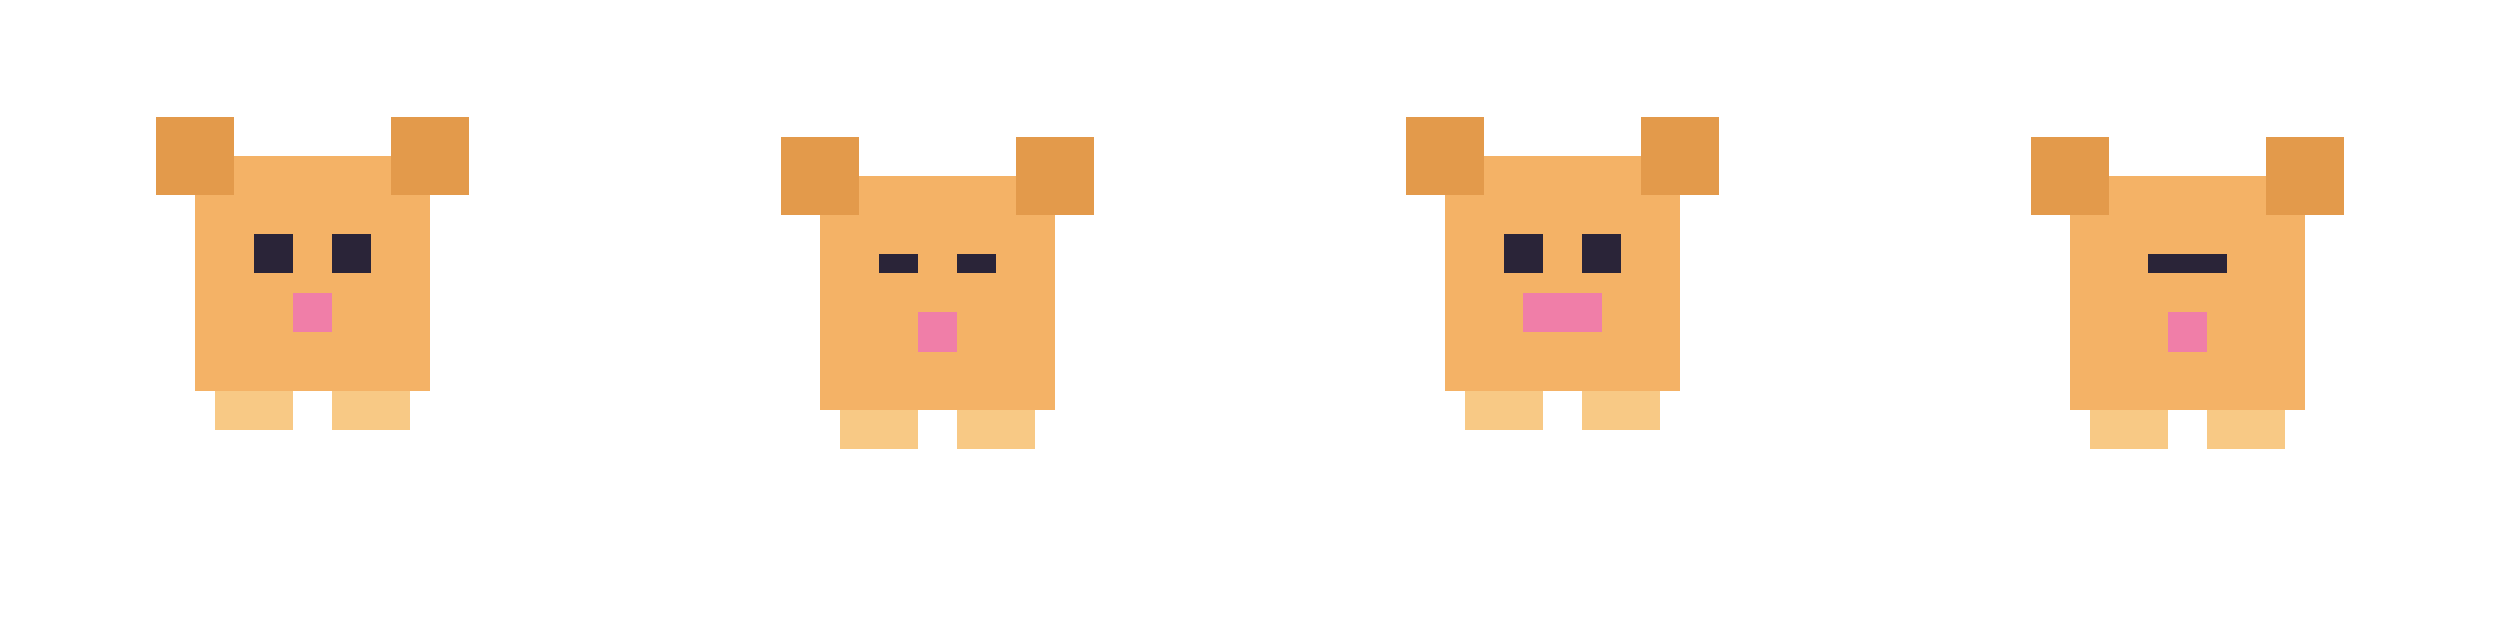
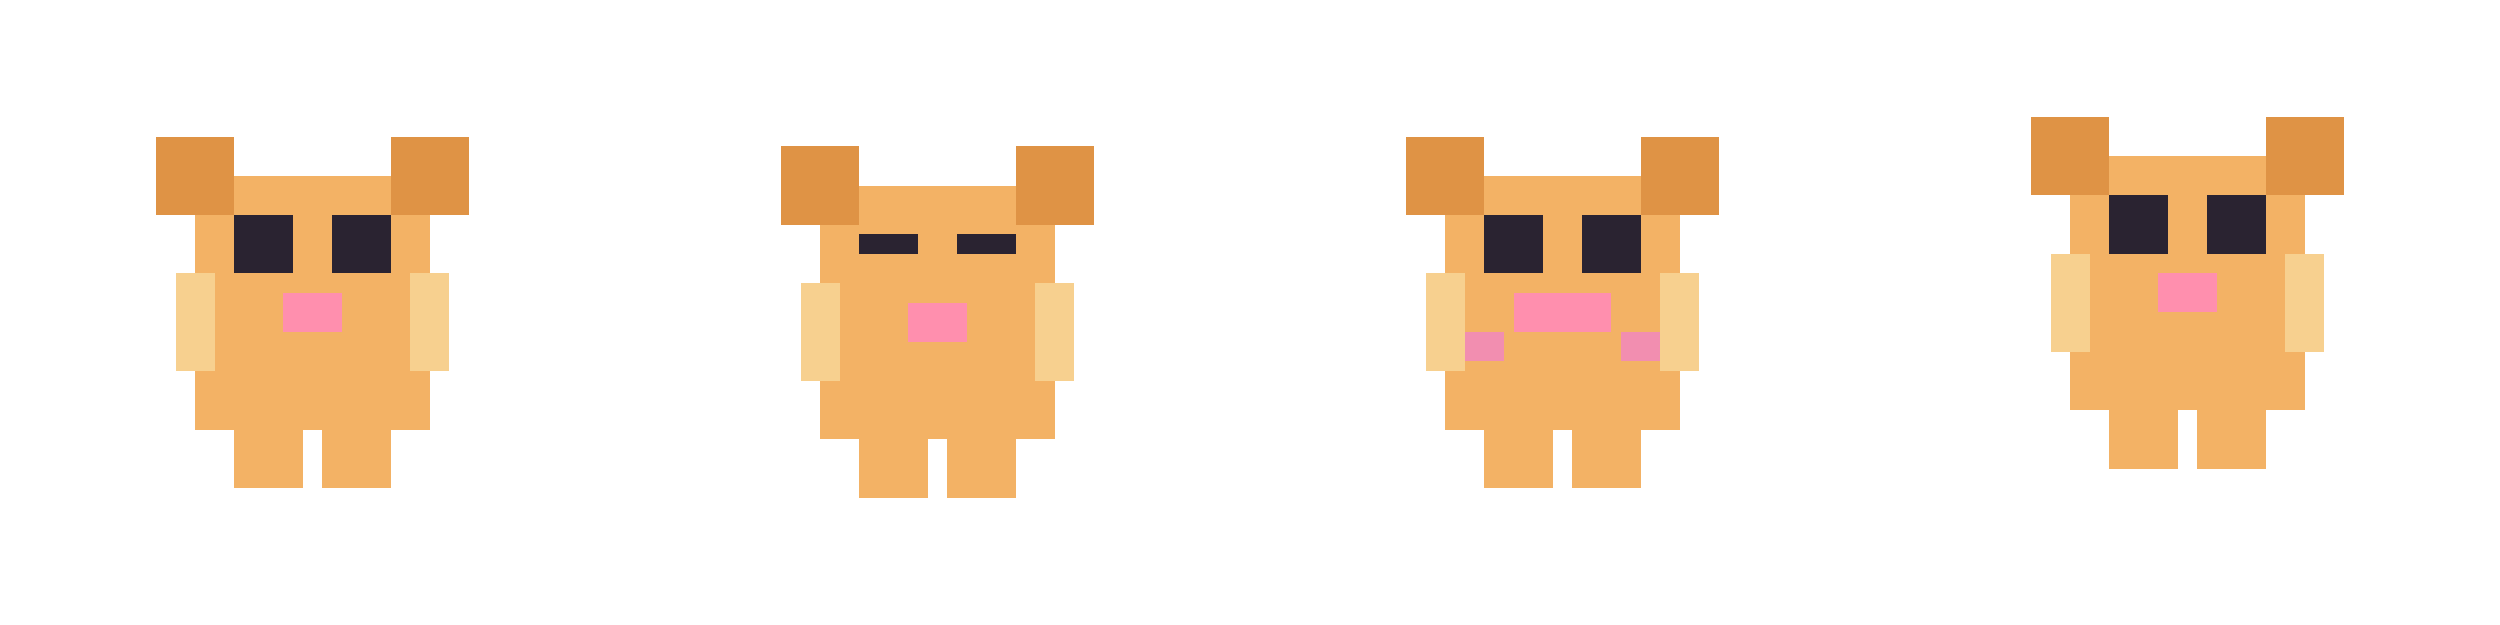
- <svg xmlns="http://www.w3.org/2000/svg" width="128" height="32" viewBox="0 0 128 32" shape-rendering="crispEdges">
-   <rect width="128" height="32" fill="#0000" />
-   <g id="f1" transform="translate(0 0)">
-     <rect x="10" y="8" width="12" height="12" fill="#F4B266" />
-     <rect x="8" y="6" width="4" height="4" fill="#E39A4B" />
-     <rect x="20" y="6" width="4" height="4" fill="#E39A4B" />
-     <rect x="13" y="12" width="2" height="2" fill="#2A2438" />
-     <rect x="17" y="12" width="2" height="2" fill="#2A2438" />
-     <rect x="15" y="15" width="2" height="2" fill="#F07EA8" />
-     <rect x="11" y="20" width="4" height="2" fill="#F8C985" />
-     <rect x="17" y="20" width="4" height="2" fill="#F8C985" />
+ <svg xmlns="http://www.w3.org/2000/svg" width="256" height="64" viewBox="0 0 256 64" shape-rendering="crispEdges">
+   <rect width="256" height="64" fill="#0000" />
+   <g transform="translate(0 0)">
+     <rect x="20" y="18" width="24" height="26" fill="#F3B265" />
+     <rect x="16" y="14" width="8" height="8" fill="#DF9345" />
+     <rect x="40" y="14" width="8" height="8" fill="#DF9345" />
+     <rect x="18" y="28" width="4" height="10" fill="#F7D08F" />
+     <rect x="42" y="28" width="4" height="10" fill="#F7D08F" />
+     <rect x="24" y="22" width="6" height="6" fill="#2A2331" />
+     <rect x="34" y="22" width="6" height="6" fill="#2A2331" />
+     <rect x="29" y="30" width="6" height="4" fill="#FF8FAE" />
+     <rect x="24" y="44" width="7" height="6" fill="#F3B265" />
+     <rect x="33" y="44" width="7" height="6" fill="#F3B265" />
  </g>
-   <g id="f2" transform="translate(32 0)">
-     <rect x="10" y="9" width="12" height="12" fill="#F4B266" />
-     <rect x="8" y="7" width="4" height="4" fill="#E39A4B" />
-     <rect x="20" y="7" width="4" height="4" fill="#E39A4B" />
-     <rect x="13" y="13" width="2" height="1" fill="#2A2438" />
-     <rect x="17" y="13" width="2" height="1" fill="#2A2438" />
-     <rect x="15" y="16" width="2" height="2" fill="#F07EA8" />
-     <rect x="11" y="21" width="4" height="2" fill="#F8C985" />
-     <rect x="17" y="21" width="4" height="2" fill="#F8C985" />
+   <g transform="translate(64 0)">
+     <rect x="20" y="19" width="24" height="26" fill="#F3B265" />
+     <rect x="16" y="15" width="8" height="8" fill="#DF9345" />
+     <rect x="40" y="15" width="8" height="8" fill="#DF9345" />
+     <rect x="18" y="29" width="4" height="10" fill="#F7D08F" />
+     <rect x="42" y="29" width="4" height="10" fill="#F7D08F" />
+     <rect x="24" y="24" width="6" height="2" fill="#2A2331" />
+     <rect x="34" y="24" width="6" height="2" fill="#2A2331" />
+     <rect x="29" y="31" width="6" height="4" fill="#FF8FAE" />
+     <rect x="24" y="45" width="7" height="6" fill="#F3B265" />
+     <rect x="33" y="45" width="7" height="6" fill="#F3B265" />
  </g>
-   <g id="f3" transform="translate(64 0)">
-     <rect x="10" y="8" width="12" height="12" fill="#F4B266" />
-     <rect x="8" y="6" width="4" height="4" fill="#E39A4B" />
-     <rect x="20" y="6" width="4" height="4" fill="#E39A4B" />
-     <rect x="13" y="12" width="2" height="2" fill="#2A2438" />
-     <rect x="17" y="12" width="2" height="2" fill="#2A2438" />
-     <rect x="14" y="15" width="4" height="2" fill="#F07EA8" />
-     <rect x="11" y="20" width="4" height="2" fill="#F8C985" />
-     <rect x="17" y="20" width="4" height="2" fill="#F8C985" />
+   <g transform="translate(128 0)">
+     <rect x="20" y="18" width="24" height="26" fill="#F3B265" />
+     <rect x="16" y="14" width="8" height="8" fill="#DF9345" />
+     <rect x="40" y="14" width="8" height="8" fill="#DF9345" />
+     <rect x="18" y="28" width="4" height="10" fill="#F7D08F" />
+     <rect x="42" y="28" width="4" height="10" fill="#F7D08F" />
+     <rect x="24" y="22" width="6" height="6" fill="#2A2331" />
+     <rect x="34" y="22" width="6" height="6" fill="#2A2331" />
+     <rect x="27" y="30" width="10" height="4" fill="#FF8FAE" />
+     <rect x="22" y="34" width="4" height="3" fill="#F28EB0" />
+     <rect x="38" y="34" width="4" height="3" fill="#F28EB0" />
+     <rect x="24" y="44" width="7" height="6" fill="#F3B265" />
+     <rect x="33" y="44" width="7" height="6" fill="#F3B265" />
  </g>
-   <g id="f4" transform="translate(96 0)">
-     <rect x="10" y="9" width="12" height="12" fill="#F4B266" />
-     <rect x="8" y="7" width="4" height="4" fill="#E39A4B" />
-     <rect x="20" y="7" width="4" height="4" fill="#E39A4B" />
-     <rect x="14" y="13" width="4" height="1" fill="#2A2438" />
-     <rect x="15" y="16" width="2" height="2" fill="#F07EA8" />
-     <rect x="11" y="21" width="4" height="2" fill="#F8C985" />
-     <rect x="17" y="21" width="4" height="2" fill="#F8C985" />
+   <g transform="translate(192 0)">
+     <rect x="20" y="16" width="24" height="26" fill="#F3B265" />
+     <rect x="16" y="12" width="8" height="8" fill="#DF9345" />
+     <rect x="40" y="12" width="8" height="8" fill="#DF9345" />
+     <rect x="18" y="26" width="4" height="10" fill="#F7D08F" />
+     <rect x="42" y="26" width="4" height="10" fill="#F7D08F" />
+     <rect x="24" y="20" width="6" height="6" fill="#2A2331" />
+     <rect x="34" y="20" width="6" height="6" fill="#2A2331" />
+     <rect x="29" y="28" width="6" height="4" fill="#FF8FAE" />
+     <rect x="24" y="42" width="7" height="6" fill="#F3B265" />
+     <rect x="33" y="42" width="7" height="6" fill="#F3B265" />
  </g>
</svg>
